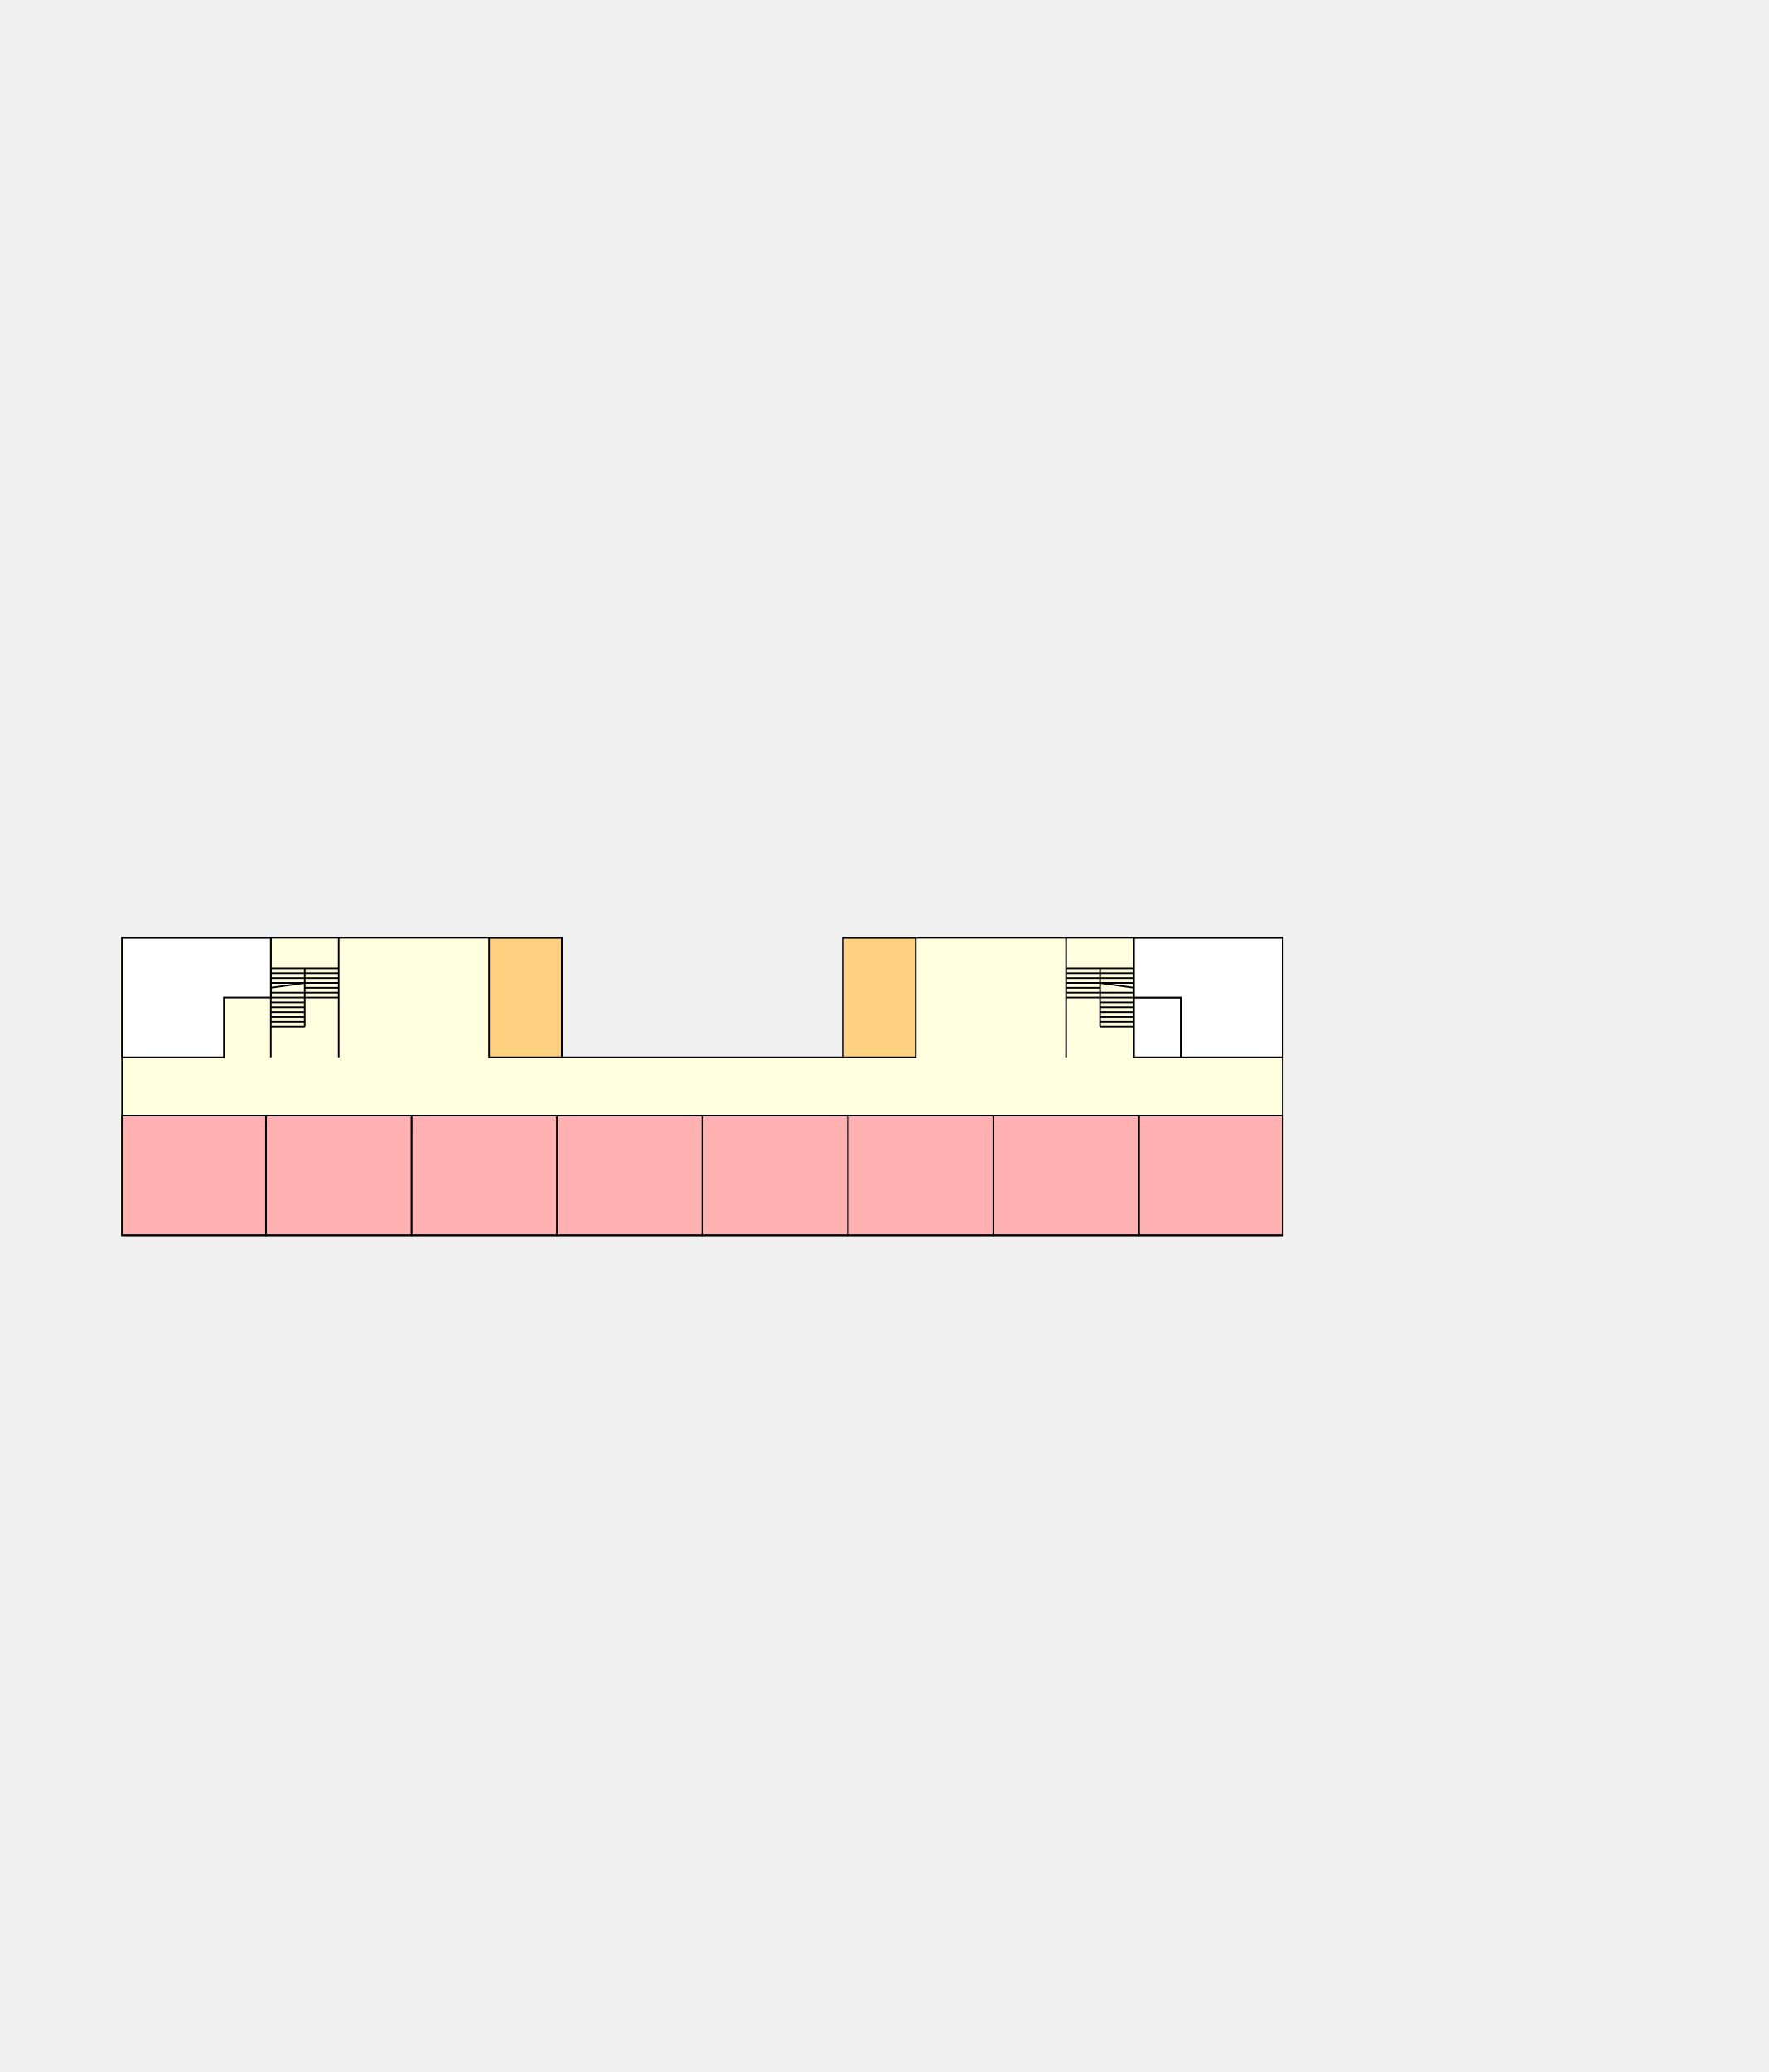
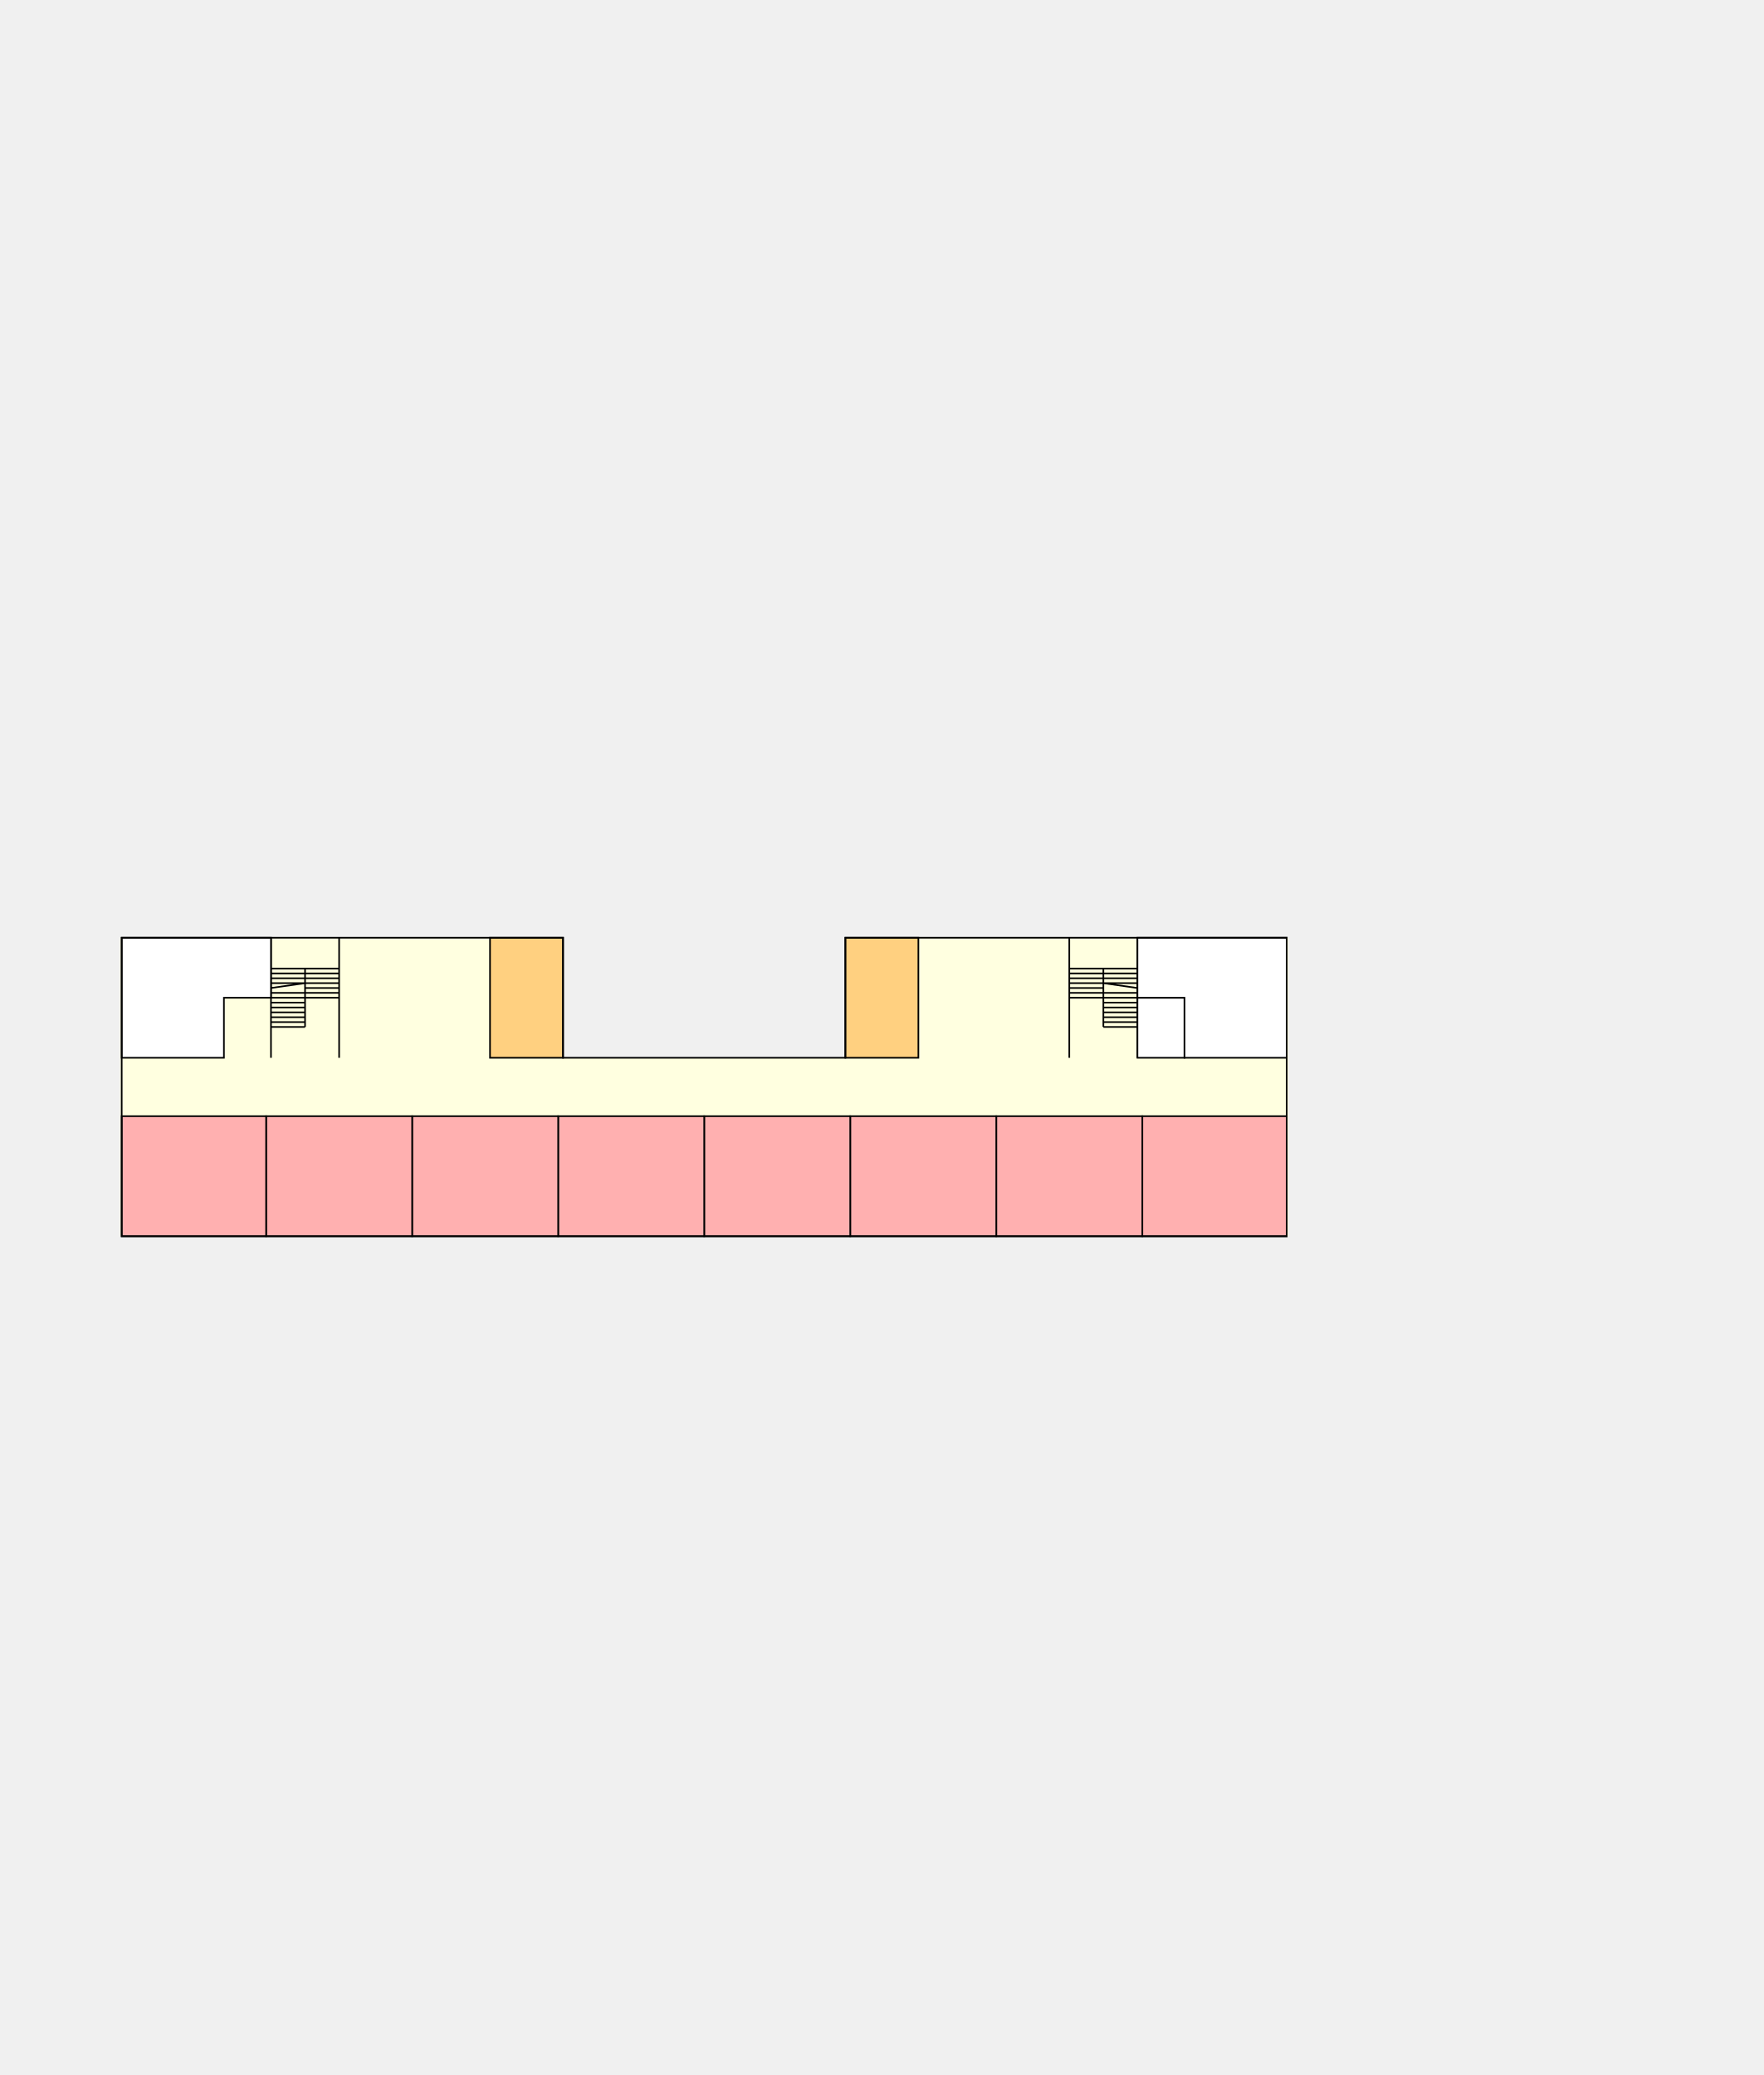
- <svg xmlns="http://www.w3.org/2000/svg" width="1094" height="1281.4" version="1.1" id="svg282" viewBox="0 0 1094 1281.4">
+ <svg xmlns="http://www.w3.org/2000/svg" width="1087" height="1279" version="1.1" id="svg282" viewBox="0 0 1087 1279">
  <defs id="defs1" />
-   <g id="floor_5" style="display:inline" transform="translate(-1.5,1.9)">
-     <g transform="translate(20)" id="bg5">
-       <path id="path254" d="M 56,578 V 762 H 326 506 776 V 578 H 506 v 74 H 326 v -74 z" style="fill:#ffffe0;fill-opacity:1;stroke:none" />
-       <path fill="none" stroke="#000000" stroke-width="1px" d="m 641,578 v 74 z m 42,0 v 74 z m -21,19 v 36 z m -21,0 h 42 z m 0,3 h 42 z m 0,3 h 42 z m 0,3 h 42 z m 0,3 h 21 z m 0,3 h 42 z m 0,3 h 42 z m 21,3 h 21 z m 0,3 h 21 z m 0,3 h 21 z m 0,3 h 21 z m 0,3 h 21 z m 0,3 h 21 z m 21,-24 -21,-3 z" id="____staircase51" />
-       <path fill="none" stroke="#000000" stroke-width="1px" d="m 149,578 v 74 z m 42,0 v 74 z m -21,19 v 36 z m -21,0 h 42 z m 0,3 h 42 z m 0,3 h 42 z m 0,3 h 42 z m 21,3 h 21 z m -21,3 h 42 z m 0,3 h 42 z m 0,3 h 21 z m 0,3 h 21 z m 0,3 h 21 z m 0,3 h 21 z m 0,3 h 21 z m 0,3 h 21 z m 0,-24 21,-3 z" id="____staircase52" />
-       <path fill="#ffd080" stroke="#000000" stroke-width="1px" id="____veranda11" d="m 284,578 v 74 h 45 v -74 z m 219,0 v 74 h 45 v -74 z" />
-       <path fill="#ffffff" stroke="#000000" stroke-width="1px" id="____EV51" d="m 683,615 v 37 h 29 v -37 z" />
-       <path fill="#ffffff" stroke="#000000" stroke-width="1px" id="____WC51" d="m 683,578 h 92 v 74 h -63 v -37 h -29 z" />
-       <path fill="#ffffff" stroke="#000000" stroke-width="1px" id="____WC52" d="m 57,578 h 92 v 37 h -29 v 37 H 57 Z" />
-       <path fill="#ffb0b0" stroke="#000000" stroke-width="1px" id="Room_S51" d="m 686,688 v 74 h 89 v -74 z" />
-       <path fill="#ffb0b0" stroke="#000000" stroke-width="1px" id="Room_S52" d="m 596,688 v 74 h 90 v -74 z" />
-       <path fill="#ffb0b0" stroke="#000000" stroke-width="1px" id="Room_S53" d="m 506,688 v 74 h 90 v -74 z" />
-       <path fill="#ffb0b0" stroke="#000000" stroke-width="1px" id="Room_S54" d="m 416,688 v 74 h 90 v -74 z" />
-       <path fill="#ffb0b0" stroke="#000000" stroke-width="1px" id="Room_S55" d="m 326,688 v 74 h 90 v -74 z" />
-       <path fill="#ffb0b0" stroke="#000000" stroke-width="1px" id="Room_S56" d="m 236,688 v 74 h 90 v -74 z" />
-       <path fill="#ffb0b0" stroke="#000000" stroke-width="1px" id="Room_S57" d="m 146,688 v 74 h 90 v -74 z" />
-       <path fill="#ffb0b0" stroke="#000000" stroke-width="1px" id="Room_S58" d="m 57,688 v 74 h 89 v -74 z" />
-       <path fill="none" stroke="#000000" stroke-width="1px" d="m 57,578 h 272 v 74 H 503 V 578 H 775 V 762 H 57 Z" id="____outer5" />
+   <g id="floor_5" style="display:inline">
+     <g id="bg5">
+       <path id="path254" d="M 74,578 V 762 H 344 524 794 V 578 H 524 v 74 H 344 v -74 z" style="fill:#ffffe0;fill-opacity:1;stroke:none" />
+       <path fill="none" stroke="#000000" d="m 659,578 v 74 z m 42,0 v 74 z m -21,19 v 36 z m -21,0 h 42 z m 0,3 h 42 z m 0,3 h 42 z m 0,3 h 42 z m 0,3 h 21 z m 0,3 h 42 z m 0,3 h 42 z m 21,3 h 21 z m 0,3 h 21 z m 0,3 h 21 z m 0,3 h 21 z m 0,3 h 21 z m 0,3 h 21 z m 21,-24 -21,-3 z" id="____staircase51" />
+       <path fill="none" stroke="#000000" d="m 167,578 v 74 z m 42,0 v 74 z m -21,19 v 36 z m -21,0 h 42 z m 0,3 h 42 z m 0,3 h 42 z m 0,3 h 42 z m 21,3 h 21 z m -21,3 h 42 z m 0,3 h 42 z m 0,3 h 21 z m 0,3 h 21 z m 0,3 h 21 z m 0,3 h 21 z m 0,3 h 21 z m 0,3 h 21 z m 0,-24 21,-3 z" id="____staircase52" />
+       <path fill="#ffd080" stroke="#000000" id="____veranda11" d="m 302,578 v 74 h 45 v -74 z m 219,0 v 74 h 45 v -74 z" />
+       <path fill="#ffffff" stroke="#000000" id="____EV51" d="m 701,615 v 37 h 29 v -37 z" />
+       <path fill="#ffffff" stroke="#000000" id="____WC51" d="m 701,578 h 92 v 74 h -63 v -37 h -29 z" />
+       <path fill="#ffffff" stroke="#000000" id="____WC52" d="m 75,578 h 92 v 37 h -29 v 37 H 75 Z" />
+       <path fill="#ffb0b0" stroke="#000000" id="Room_S51" d="m 704,688 v 74 h 89 v -74 z" />
+       <path fill="#ffb0b0" stroke="#000000" id="Room_S52" d="m 614,688 v 74 h 90 v -74 z" />
+       <path fill="#ffb0b0" stroke="#000000" id="Room_S53" d="m 524,688 v 74 h 90 v -74 z" />
+       <path fill="#ffb0b0" stroke="#000000" id="Room_S54" d="m 434,688 v 74 h 90 v -74 z" />
+       <path fill="#ffb0b0" stroke="#000000" id="Room_S55" d="m 344,688 v 74 h 90 v -74 z" />
+       <path fill="#ffb0b0" stroke="#000000" id="Room_S56" d="m 254,688 v 74 h 90 v -74 z" />
+       <path fill="#ffb0b0" stroke="#000000" id="Room_S57" d="m 164,688 v 74 h 90 v -74 z" />
+       <path fill="#ffb0b0" stroke="#000000" id="Room_S58" d="m 75,688 v 74 h 89 v -74 z" />
+       <path fill="none" stroke="#000000" d="m 75,578 h 272 v 74 H 521 V 578 H 793 V 762 H 75 Z" id="____outer5" />
    </g>
  </g>
</svg>
